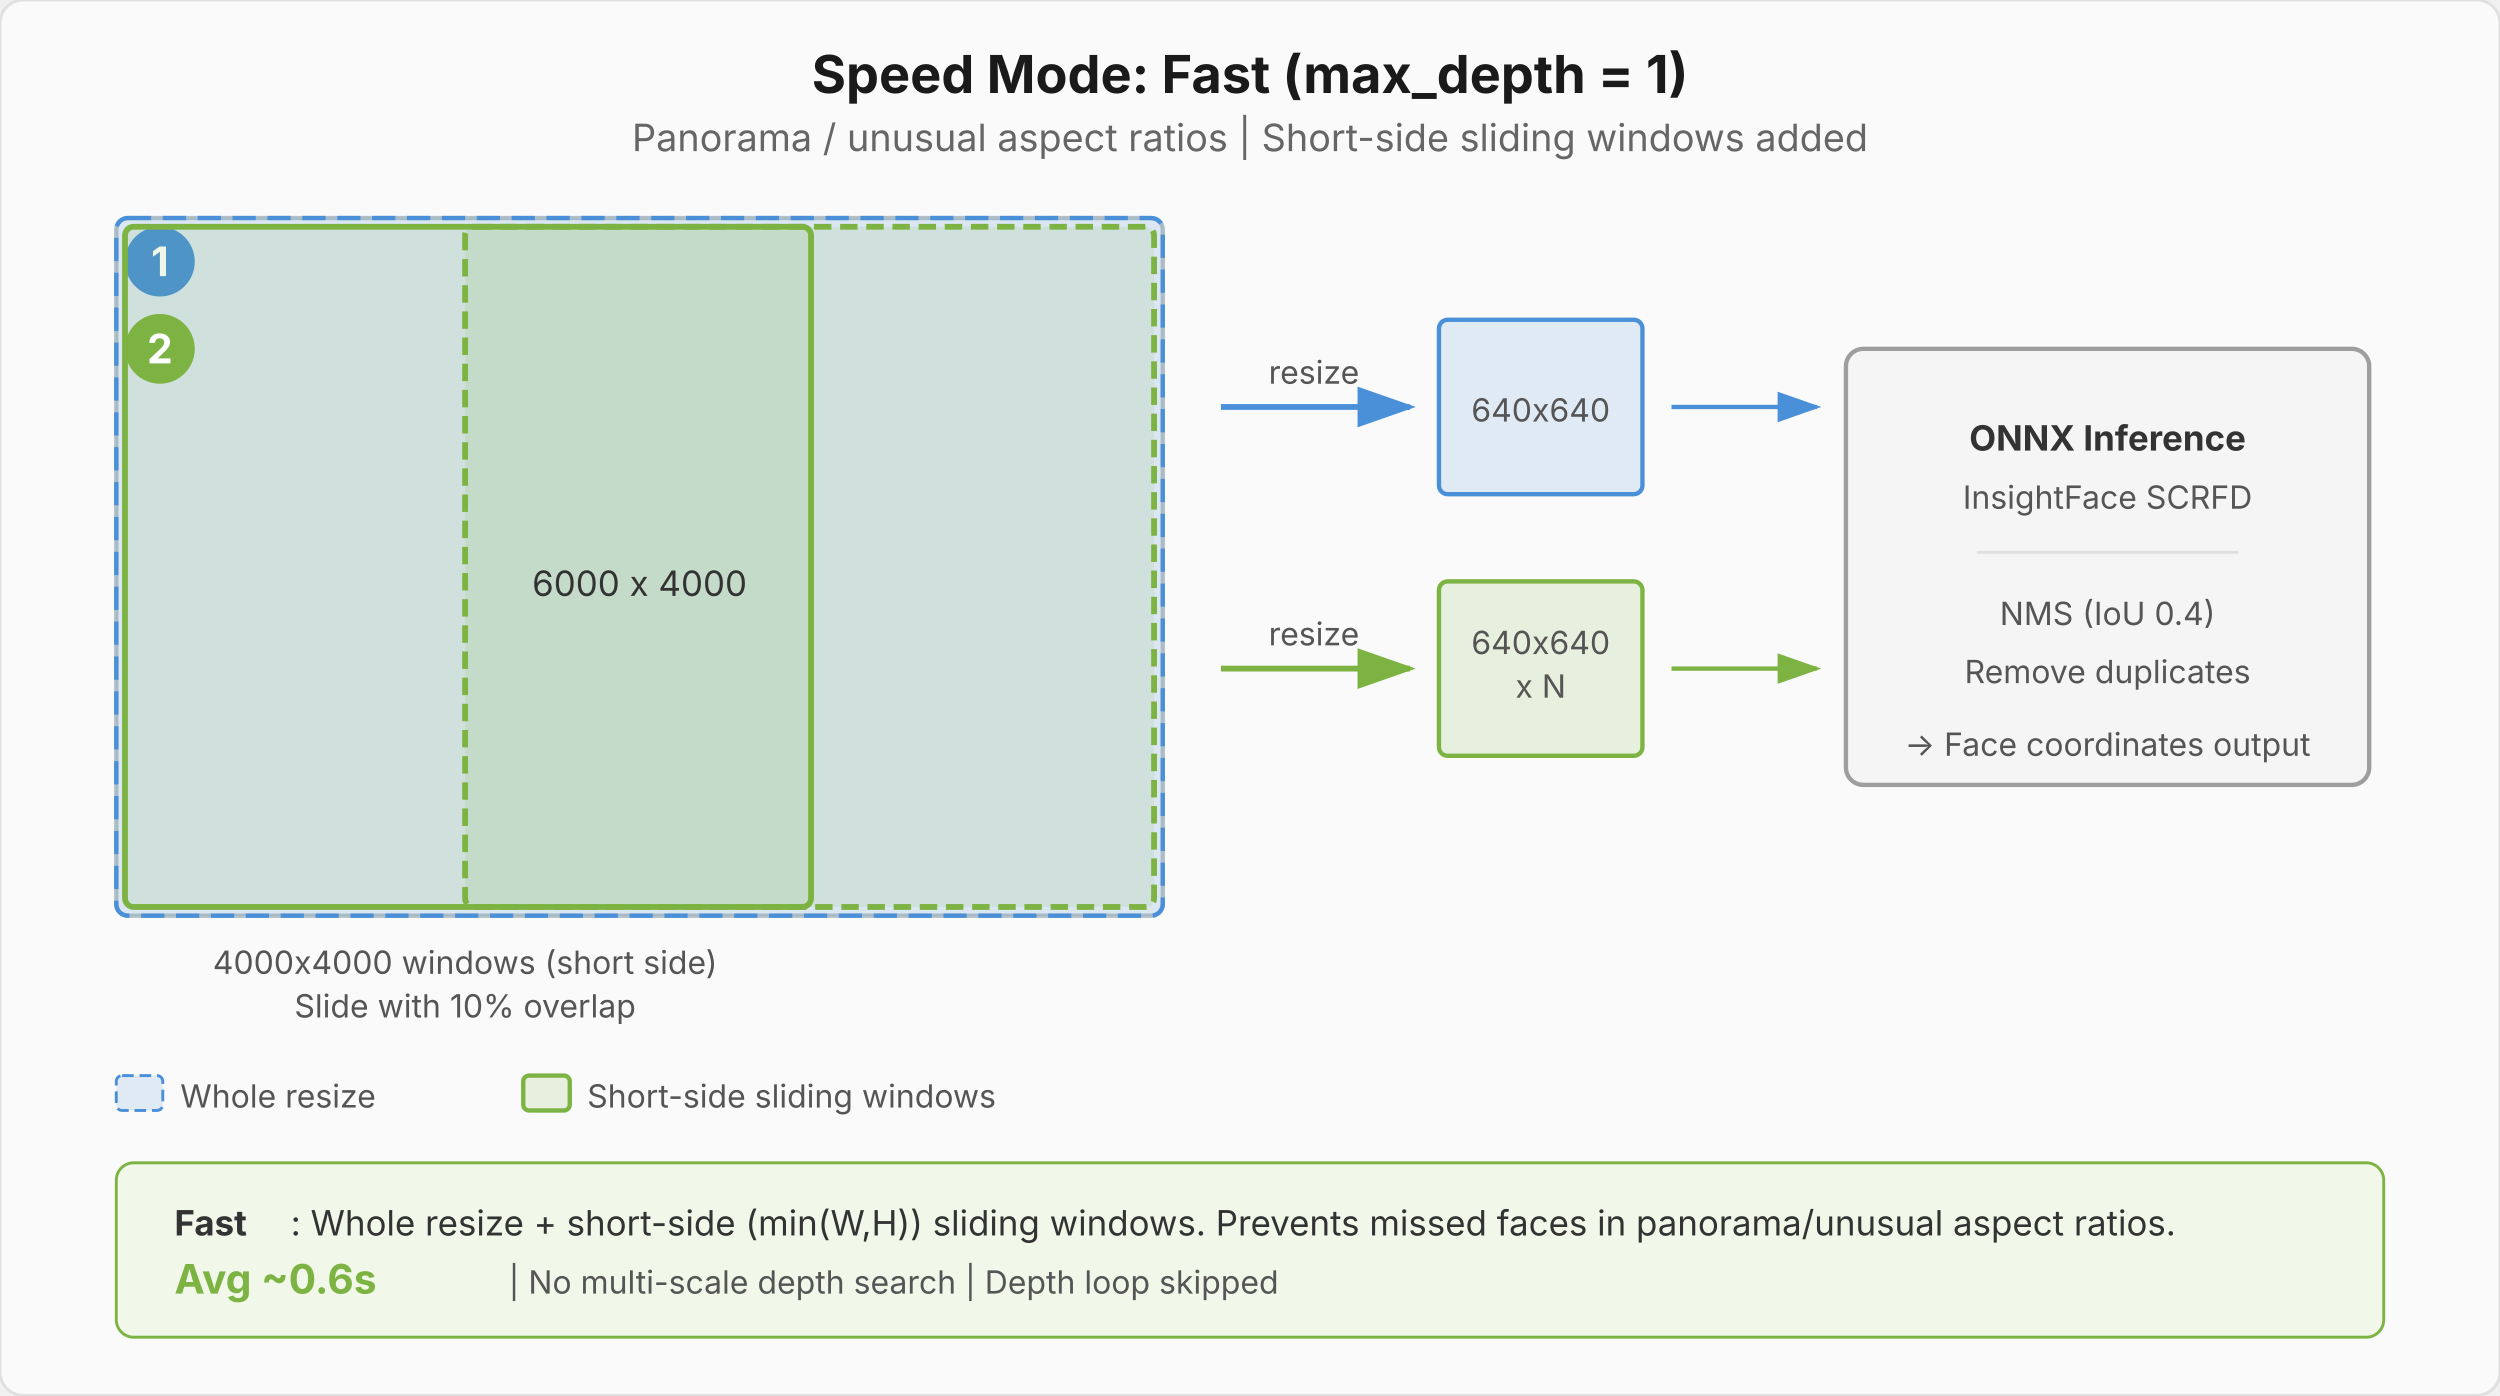
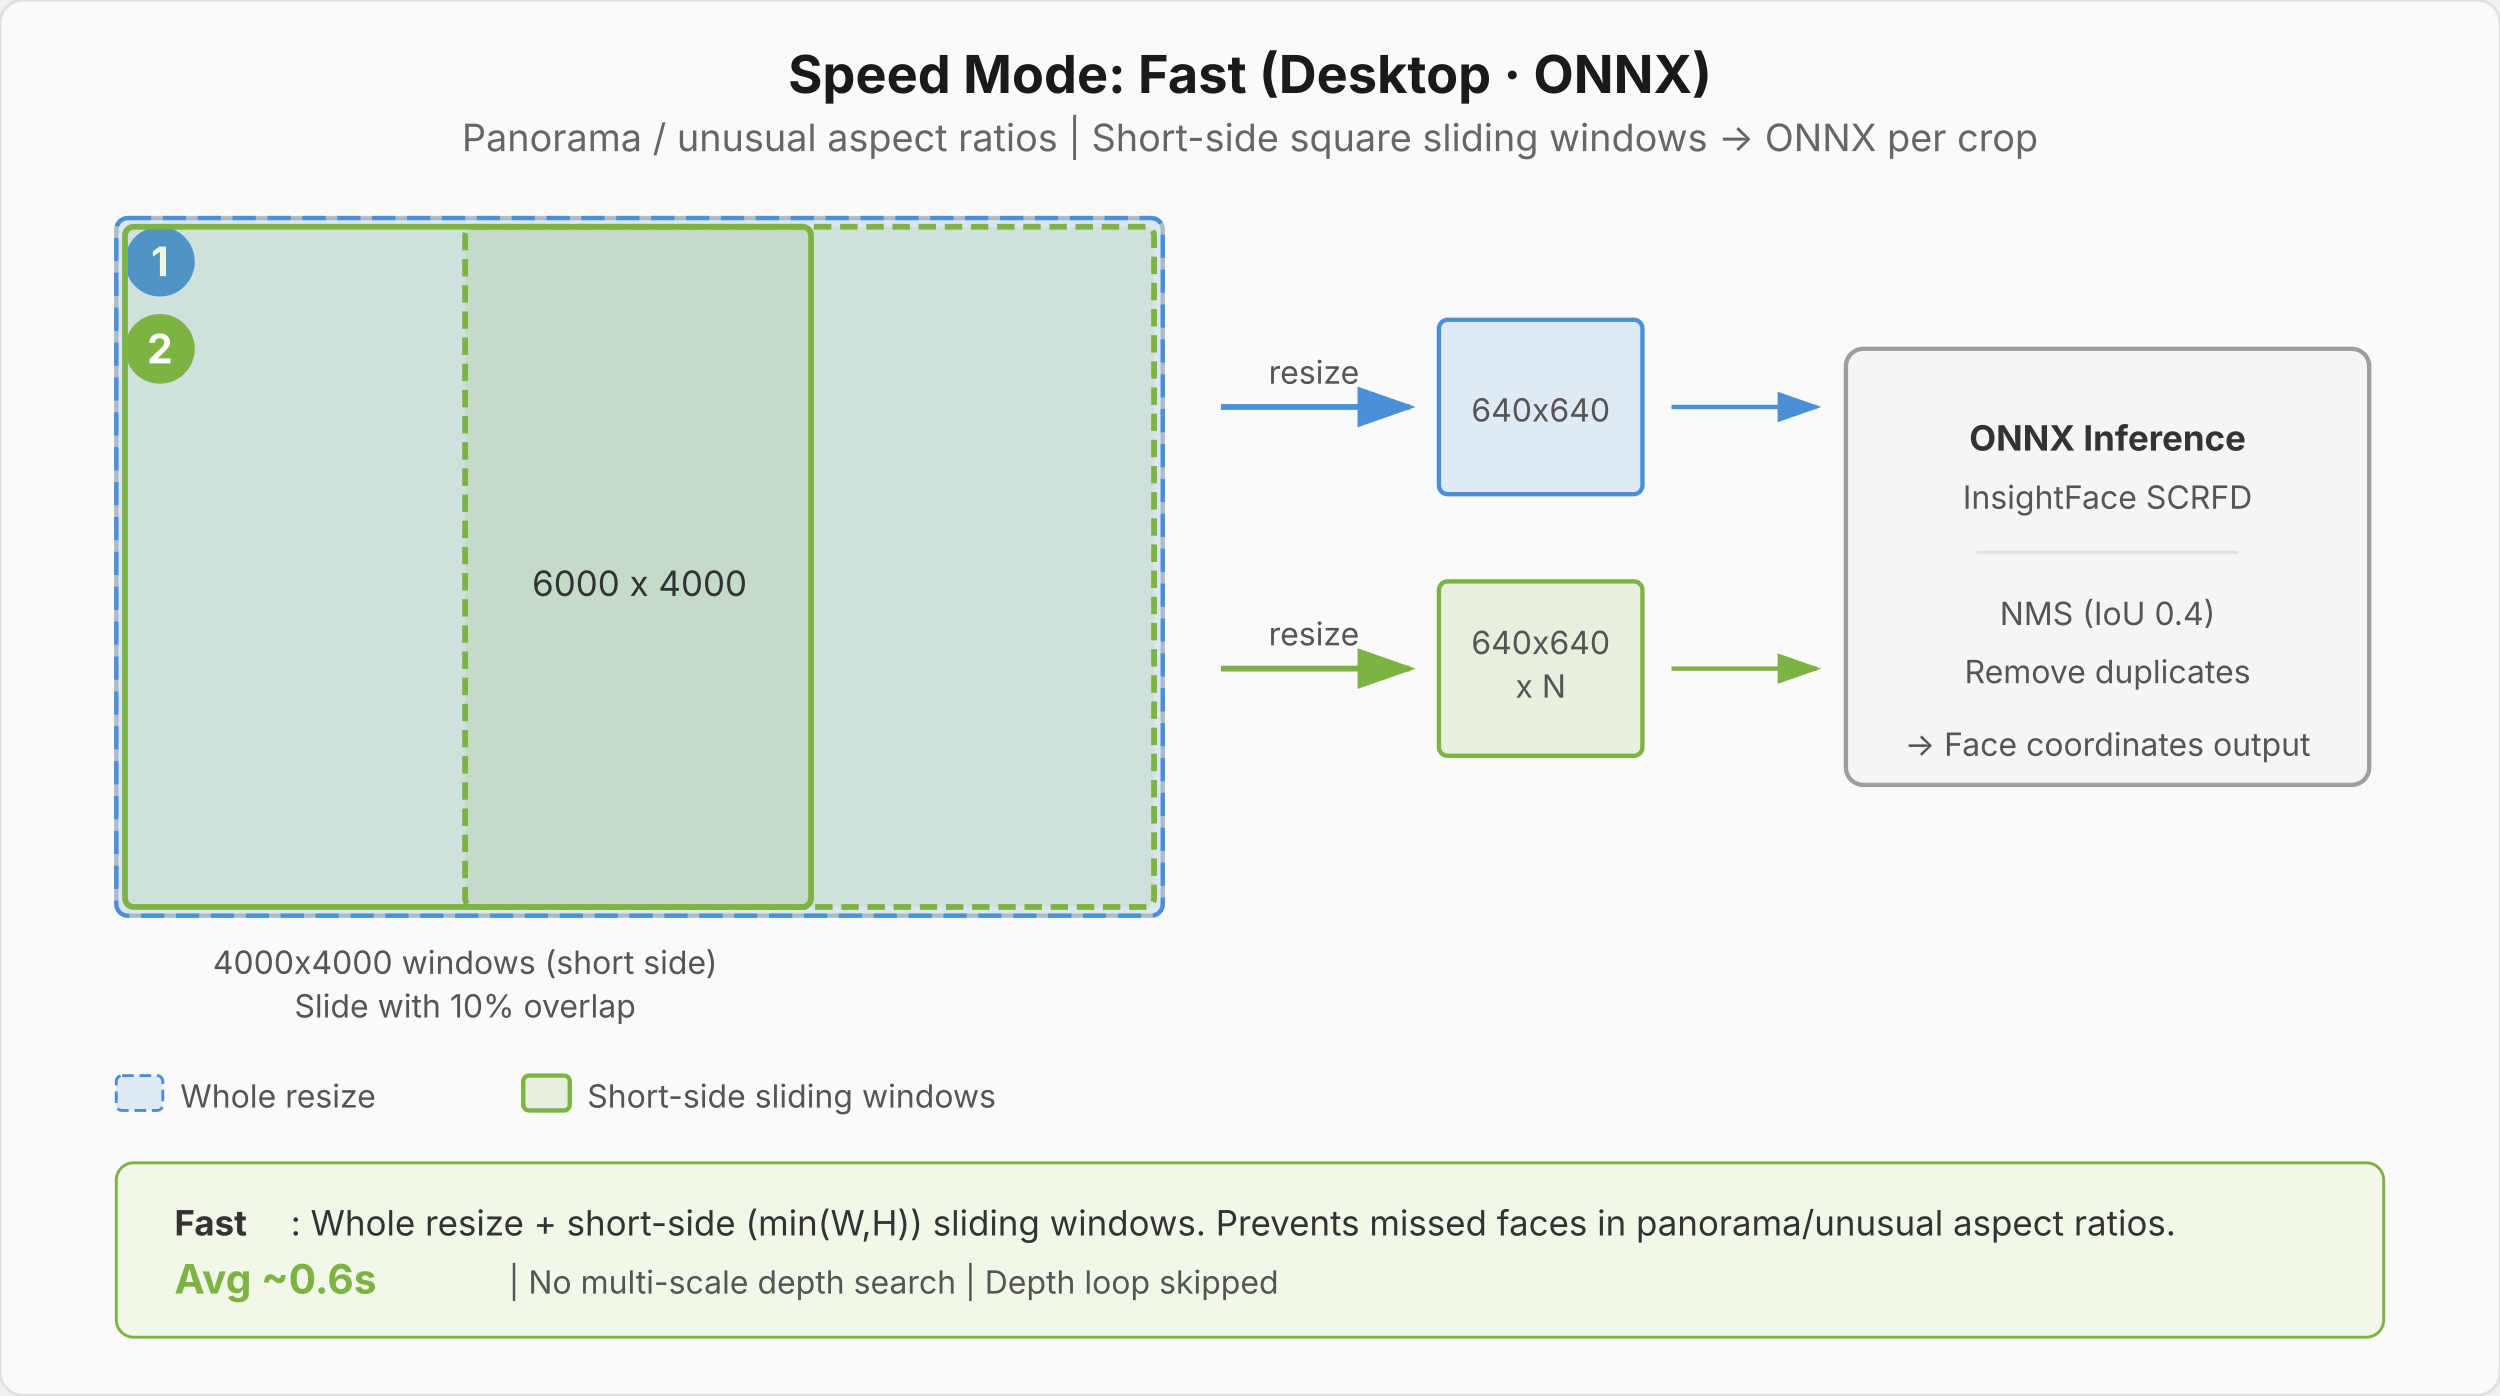
<svg xmlns="http://www.w3.org/2000/svg" viewBox="0 0 860 480">
  <defs>
    <marker id="arrow-b1" markerWidth="10" markerHeight="7" refX="9" refY="3.5" orient="auto">
      <polygon points="0 0, 10 3.5, 0 7" fill="#4A90D9" />
    </marker>
    <marker id="arrow-g1" markerWidth="10" markerHeight="7" refX="9" refY="3.5" orient="auto">
      <polygon points="0 0, 10 3.5, 0 7" fill="#7CB342" />
    </marker>
    <style>
      text { font-family: 'Inter', 'Helvetica Neue', 'Arial', sans-serif; }
      .title { font-size: 18px; font-weight: bold; fill: #1a1a1a; }
      .subtitle { font-size: 13px; fill: #666; }
      .label { font-size: 12px; fill: #333; }
      .label-sm { font-size: 11px; fill: #555; }
      .label-bold { font-size: 12px; fill: #333; font-weight: bold; }
      .step-num { font-size: 14px; font-weight: bold; fill: white; }
      .time { font-size: 14px; font-weight: bold; fill: #7CB342; }
    </style>
  </defs>
  <rect width="860" height="480" rx="8" fill="#fafafa" stroke="#e0e0e0" stroke-width="1" />
-   <text x="430" y="32" text-anchor="middle" class="title">Speed Mode: Fast (max_depth = 1)</text>
-   <text x="430" y="52" text-anchor="middle" class="subtitle">Panorama / unusual aspect ratios | Short-side sliding windows added</text>
+   <text x="430" y="32" text-anchor="middle" class="title">Speed Mode: Fast (Desktop · ONNX)</text>
+   <text x="430" y="52" text-anchor="middle" class="subtitle">Panorama / unusual aspect ratios | Short-side square sliding windows → ONNX per crop</text>
  <rect x="40" y="75" width="360" height="240" rx="4" fill="#e8eef5" stroke="#b0bec5" stroke-width="1.5" />
  <rect x="40" y="75" width="360" height="240" rx="4" fill="#4A90D9" fill-opacity="0.08" stroke="#4A90D9" stroke-width="1.5" stroke-dasharray="8,4" />
  <circle cx="55" cy="90" r="12" fill="#4A90D9" />
  <text x="55" y="95" text-anchor="middle" class="step-num">1</text>
  <rect x="43" y="78" width="236" height="234" rx="3" fill="#7CB342" fill-opacity="0.12" stroke="#7CB342" stroke-width="2" />
  <rect x="160" y="78" width="237" height="234" rx="3" fill="#7CB342" fill-opacity="0.12" stroke="#7CB342" stroke-width="2" stroke-dasharray="6,3" />
  <circle cx="55" cy="120" r="12" fill="#7CB342" />
  <text x="55" y="125" text-anchor="middle" class="step-num">2</text>
  <text x="220" y="205" text-anchor="middle" class="label" fill="#78909c">6000 x 4000</text>
  <text x="160" y="335" text-anchor="middle" class="label-sm" fill="#7CB342">4000x4000 windows (short side)</text>
  <text x="160" y="350" text-anchor="middle" class="label-sm" fill="#7CB342">Slide with 10% overlap</text>
  <line x1="420" y1="140" x2="485" y2="140" stroke="#4A90D9" stroke-width="2" marker-end="url(#arrow-b1)" />
  <text x="452" y="132" text-anchor="middle" class="label-sm" fill="#4A90D9">resize</text>
  <rect x="495" y="110" width="70" height="60" rx="3" fill="#4A90D9" fill-opacity="0.15" stroke="#4A90D9" stroke-width="1.5" />
  <text x="530" y="145" text-anchor="middle" class="label-sm" fill="#4A90D9">640x640</text>
  <line x1="575" y1="140" x2="625" y2="140" stroke="#4A90D9" stroke-width="1.5" marker-end="url(#arrow-b1)" />
  <line x1="420" y1="230" x2="485" y2="230" stroke="#7CB342" stroke-width="2" marker-end="url(#arrow-g1)" />
  <text x="452" y="222" text-anchor="middle" class="label-sm" fill="#7CB342">resize</text>
  <rect x="495" y="200" width="70" height="60" rx="3" fill="#7CB342" fill-opacity="0.15" stroke="#7CB342" stroke-width="1.5" />
  <text x="530" y="225" text-anchor="middle" class="label-sm" fill="#7CB342">640x640</text>
  <text x="530" y="240" text-anchor="middle" class="label-sm" fill="#7CB342">x N</text>
  <line x1="575" y1="230" x2="625" y2="230" stroke="#7CB342" stroke-width="1.5" marker-end="url(#arrow-g1)" />
  <rect x="635" y="120" width="180" height="150" rx="6" fill="#f5f5f5" stroke="#9e9e9e" stroke-width="1.5" />
  <text x="725" y="155" text-anchor="middle" class="label-bold">ONNX Inference</text>
  <text x="725" y="175" text-anchor="middle" class="label-sm">InsightFace SCRFD</text>
  <line x1="680" y1="190" x2="770" y2="190" stroke="#e0e0e0" stroke-width="1" />
  <text x="725" y="215" text-anchor="middle" class="label-sm">NMS (IoU 0.4)</text>
  <text x="725" y="235" text-anchor="middle" class="label-sm">Remove duplicates</text>
  <text x="725" y="260" text-anchor="middle" class="label-sm" fill="#7CB342">→ Face coordinates output</text>
  <rect x="40" y="400" width="780" height="60" rx="6" fill="#F1F8E9" stroke="#7CB342" stroke-width="1" />
  <text x="60" y="425" class="label-bold" fill="#7CB342">Fast</text>
  <text x="100" y="425" class="label">: Whole resize + short-side (min(W,H)) sliding windows. Prevents missed faces in panorama/unusual aspect ratios.</text>
  <text x="60" y="445" class="time">Avg ~0.6s</text>
  <text x="175" y="445" class="label-sm">| No multi-scale depth search | Depth loop skipped</text>
  <rect x="40" y="370" width="16" height="12" rx="2" fill="#4A90D9" fill-opacity="0.15" stroke="#4A90D9" stroke-width="1" stroke-dasharray="4,2" />
  <text x="62" y="381" class="label-sm">Whole resize</text>
  <rect x="180" y="370" width="16" height="12" rx="2" fill="#7CB342" fill-opacity="0.15" stroke="#7CB342" stroke-width="1.5" />
  <text x="202" y="381" class="label-sm">Short-side sliding windows</text>
</svg>
